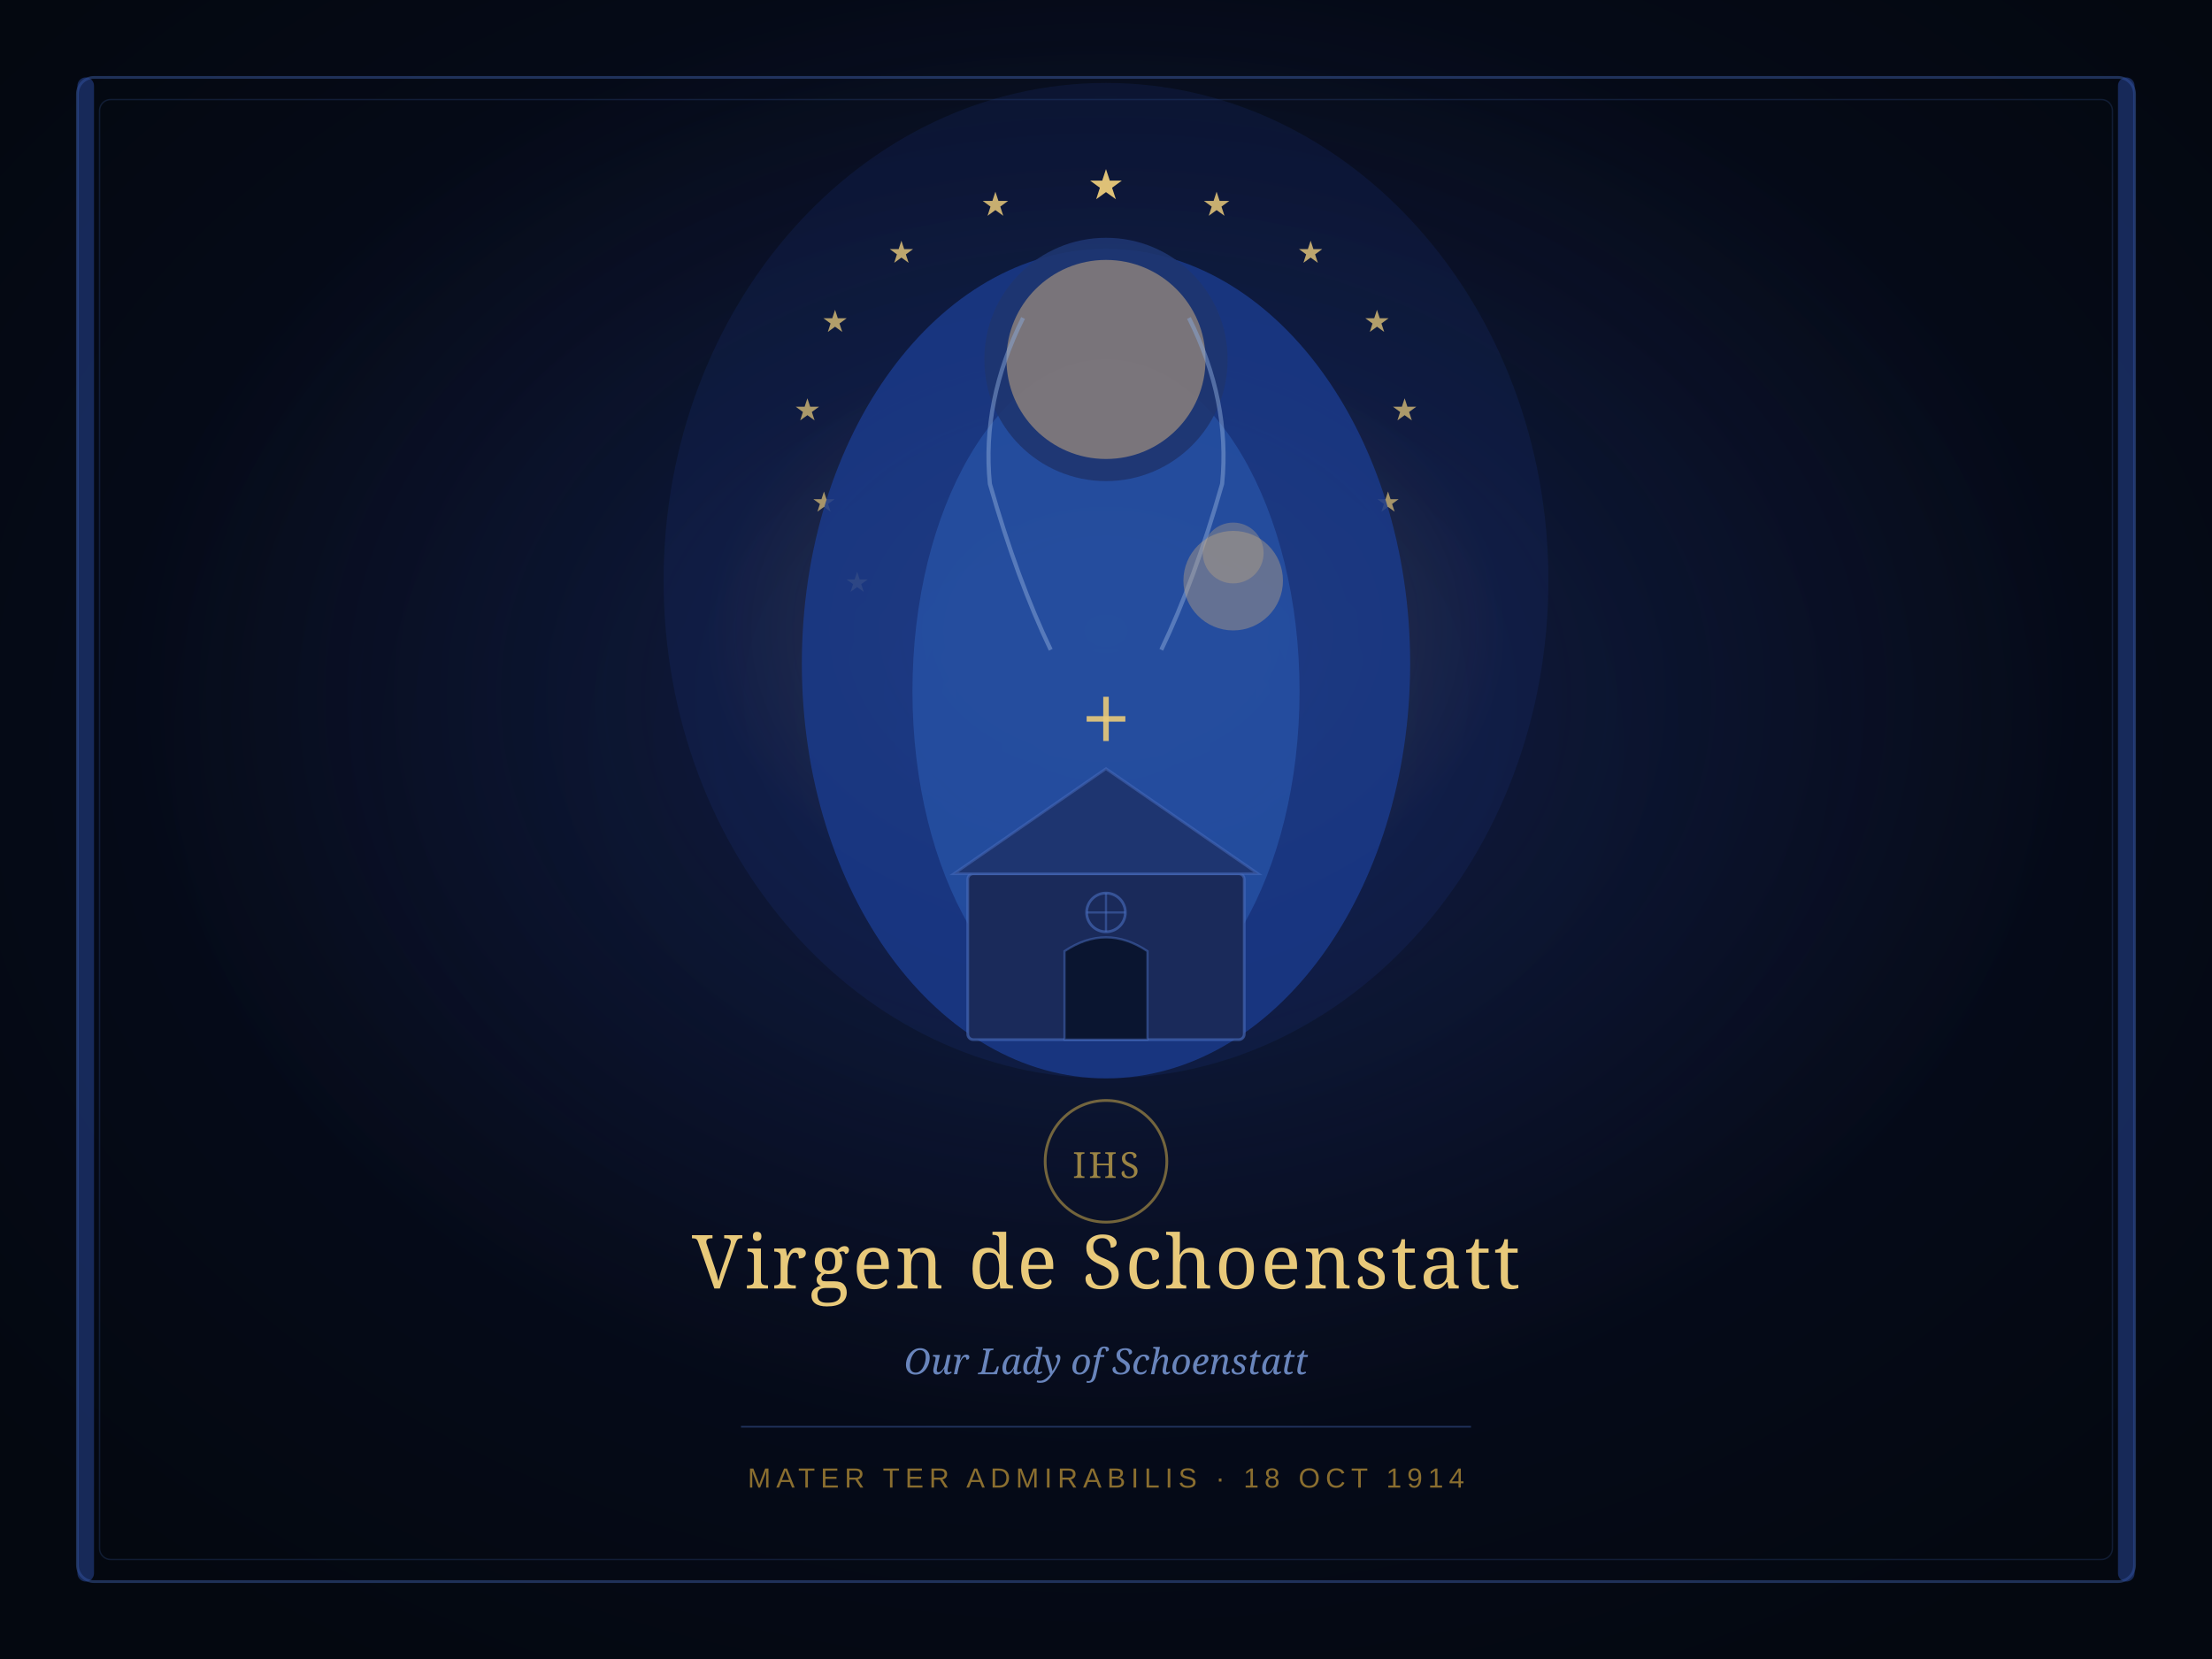
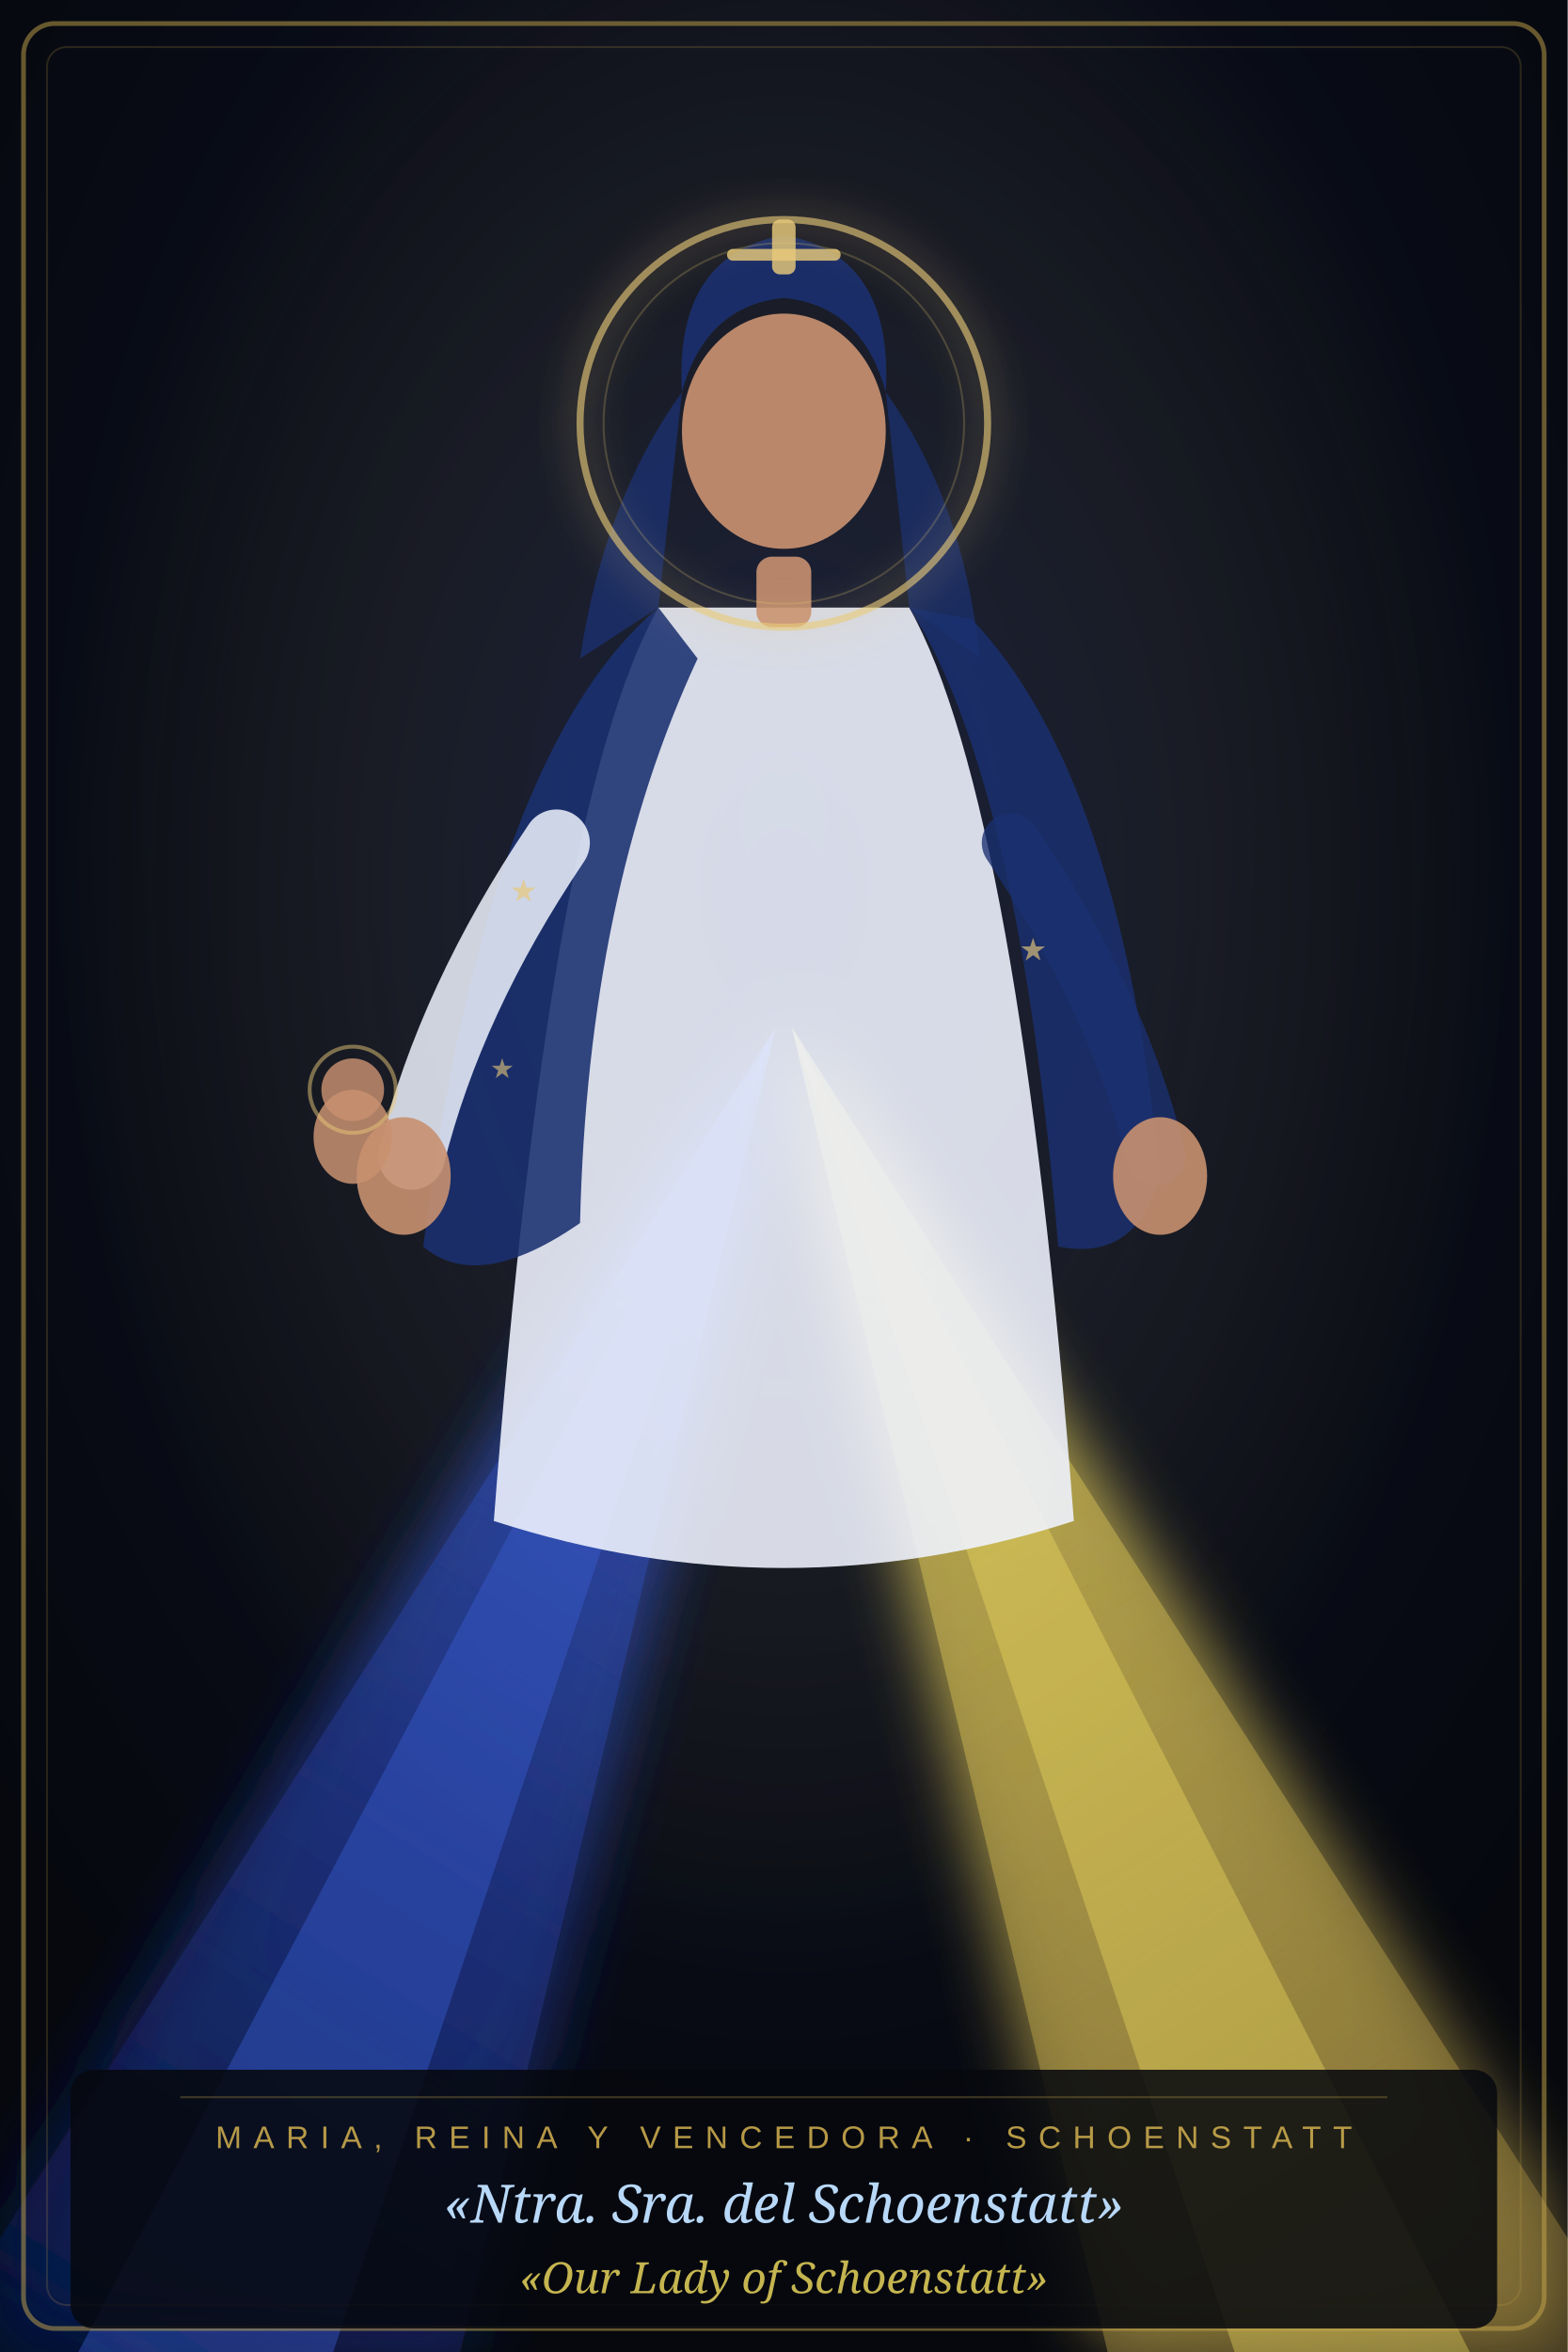
- <svg xmlns="http://www.w3.org/2000/svg" viewBox="0 0 800 600" width="800" height="600">
+ <svg xmlns="http://www.w3.org/2000/svg" viewBox="0 0 400 600">
  <defs>
-     <radialGradient id="sc-bg" cx="50%" cy="45%" r="65%">
-       <stop offset="0%" stop-color="#080f28" />
-       <stop offset="100%" stop-color="#040810" />
+     <radialGradient id="sh-bg" cx="50%" cy="35%" r="65%">
+       <stop offset="0%" stop-color="#0e1428" />
+       <stop offset="100%" stop-color="#06080e" />
    </radialGradient>
-     <radialGradient id="sc-glow" cx="50%" cy="42%" r="44%">
-       <stop offset="0%" stop-color="#3a5abf" stop-opacity="0.22" />
-       <stop offset="100%" stop-color="#3a5abf" stop-opacity="0" />
-     </radialGradient>
-     <radialGradient id="sc-halo" cx="50%" cy="38%" r="18%">
-       <stop offset="0%" stop-color="#c9a84c" stop-opacity="0.28" />
+     <radialGradient id="sh-atm" cx="50%" cy="38%" r="46%">
+       <stop offset="0%" stop-color="#1a3070" stop-opacity="0.28" />
      <stop offset="100%" stop-color="#c9a84c" stop-opacity="0" />
    </radialGradient>
+     <linearGradient id="sh-r1" x1="50%" y1="0%" x2="10%" y2="100%">
+       <stop offset="0%" stop-color="#3a60d8" stop-opacity="1" />
+       <stop offset="100%" stop-color="#0d1a60" stop-opacity="0.4" />
+     </linearGradient>
+     <linearGradient id="sh-r2" x1="50%" y1="0%" x2="90%" y2="100%">
+       <stop offset="0%" stop-color="#f5e060" stop-opacity="1" />
+       <stop offset="100%" stop-color="#c9a84c" stop-opacity="0.4" />
+     </linearGradient>
+     <filter id="sh-gl">
+       <feGaussianBlur stdDeviation="9" result="b" />
+       <feMerge>
+         <feMergeNode in="b" />
+         <feMergeNode in="b" />
+         <feMergeNode in="SourceGraphic" />
+       </feMerge>
+     </filter>
+     <filter id="sh-g2">
+       <feGaussianBlur stdDeviation="5" result="b" />
+       <feMerge>
+         <feMergeNode in="b" />
+         <feMergeNode in="SourceGraphic" />
+       </feMerge>
+     </filter>
  </defs>
-   <rect width="800" height="600" fill="url(#sc-bg)" />
-   <rect width="800" height="600" fill="url(#sc-glow)" />
-   <rect width="800" height="600" fill="url(#sc-halo)" />
-   <rect x="28" y="28" width="744" height="544" rx="6" fill="none" stroke="#4a6ec0" stroke-width="1" stroke-opacity="0.4" />
-   <rect x="36" y="36" width="728" height="528" rx="4" fill="none" stroke="#4a6ec0" stroke-width="0.5" stroke-opacity="0.2" />
-   <rect x="28" y="28" width="6" height="544" rx="3" fill="#2a4aa0" opacity="0.5" />
-   <rect x="766" y="28" width="6" height="544" rx="3" fill="#2a4aa0" opacity="0.5" />
-   <ellipse cx="400" cy="210" rx="160" ry="180" fill="#1a3a8a" opacity="0.18" />
-   <text x="400" y="72" font-family="Arial" font-size="15" fill="#e8c97a" opacity="0.95" text-anchor="middle">★</text>
-   <text x="440" y="78" font-family="Arial" font-size="12" fill="#e8c97a" opacity="0.85" text-anchor="middle">★</text>
-   <text x="474" y="95" font-family="Arial" font-size="11" fill="#e8c97a" opacity="0.80" text-anchor="middle">★</text>
-   <text x="498" y="120" font-family="Arial" font-size="11" fill="#e8c97a" opacity="0.75" text-anchor="middle">★</text>
-   <text x="508" y="152" font-family="Arial" font-size="11" fill="#e8c97a" opacity="0.72" text-anchor="middle">★</text>
-   <text x="502" y="185" font-family="Arial" font-size="10" fill="#e8c97a" opacity="0.68" text-anchor="middle">★</text>
-   <text x="360" y="78" font-family="Arial" font-size="12" fill="#e8c97a" opacity="0.85" text-anchor="middle">★</text>
-   <text x="326" y="95" font-family="Arial" font-size="11" fill="#e8c97a" opacity="0.80" text-anchor="middle">★</text>
-   <text x="302" y="120" font-family="Arial" font-size="11" fill="#e8c97a" opacity="0.75" text-anchor="middle">★</text>
-   <text x="292" y="152" font-family="Arial" font-size="11" fill="#e8c97a" opacity="0.72" text-anchor="middle">★</text>
-   <text x="298" y="185" font-family="Arial" font-size="10" fill="#e8c97a" opacity="0.68" text-anchor="middle">★</text>
-   <text x="310" y="214" font-family="Arial" font-size="10" fill="#e8c97a" opacity="0.62" text-anchor="middle">★</text>
-   <ellipse cx="400" cy="240" rx="110" ry="150" fill="#1a3a8a" opacity="0.85" />
-   <ellipse cx="400" cy="250" rx="70" ry="120" fill="#2a5ab0" opacity="0.60" />
-   <circle cx="400" cy="130" r="44" fill="#1e3570" opacity="0.9" />
-   <circle cx="400" cy="130" r="36" fill="#c4a882" opacity="0.55" />
-   <path d="M 370 115 Q 355 145 358 175 Q 368 210 380 235" stroke="#8aa8d8" stroke-width="1.5" fill="none" stroke-opacity="0.5" />
-   <path d="M 430 115 Q 445 145 442 175 Q 432 210 420 235" stroke="#8aa8d8" stroke-width="1.5" fill="none" stroke-opacity="0.5" />
-   <circle cx="446" cy="210" r="18" fill="#c4a882" opacity="0.40" />
-   <circle cx="446" cy="200" r="11" fill="#c4a882" opacity="0.35" />
-   <rect x="350" y="316" width="100" height="60" rx="2" fill="#1a2a5a" stroke="#4a6ec0" stroke-width="1" stroke-opacity="0.6" />
-   <polygon points="345,316 455,316 400,278" fill="#1e3570" stroke="#4a6ec0" stroke-width="1" stroke-opacity="0.5" />
-   <path d="M 385 376 L 385 344 Q 400 334 415 344 L 415 376 Z" fill="#0a1530" stroke="#4a6ec0" stroke-width="0.8" stroke-opacity="0.5" />
-   <line x1="400" y1="268" x2="400" y2="252" stroke="#e8c97a" stroke-width="2" stroke-opacity="0.9" />
-   <line x1="393" y1="260" x2="407" y2="260" stroke="#e8c97a" stroke-width="2" stroke-opacity="0.9" />
-   <circle cx="400" cy="330" r="7" fill="none" stroke="#4a6ec0" stroke-width="1" stroke-opacity="0.6" />
-   <line x1="400" y1="323" x2="400" y2="337" stroke="#4a6ec0" stroke-width="0.8" stroke-opacity="0.5" />
-   <line x1="393" y1="330" x2="407" y2="330" stroke="#4a6ec0" stroke-width="0.8" stroke-opacity="0.5" />
-   <circle cx="400" cy="420" r="22" fill="none" stroke="#c9a84c" stroke-width="1" stroke-opacity="0.55" />
-   <text x="400" y="426" text-anchor="middle" font-family="Georgia,serif" font-size="13" fill="#c9a84c" opacity="0.75" letter-spacing="1">IHS</text>
-   <text x="400" y="466" text-anchor="middle" font-family="Georgia,serif" font-size="27" fill="#e8c97a" letter-spacing="1">Virgen de Schoenstatt</text>
-   <text x="400" y="497" text-anchor="middle" font-family="Georgia,serif" font-size="13" fill="#7a9ad8" opacity="0.85" font-style="italic">Our Lady of Schoenstatt</text>
-   <line x1="268" y1="516" x2="532" y2="516" stroke="#4a6ec0" stroke-width="0.6" stroke-opacity="0.4" />
-   <text x="400" y="538" text-anchor="middle" font-family="Arial,sans-serif" font-size="10" fill="#8a6e2f" letter-spacing="2">MATER TER ADMIRABILIS · 18 OCT 1914</text>
+   <rect width="400" height="600" fill="url(#sh-bg)" />
+   <rect width="400" height="600" fill="url(#sh-atm)" />
+   <polygon points="198,262 -25,610 115,610" fill="url(#sh-r1)" filter="url(#sh-gl)" opacity="0.75" />
+   <polygon points="198,262 20,600  85,600" fill="#3a60d8" opacity="0.40" />
+   <polygon points="202,262 425,610 285,610" fill="url(#sh-r2)" filter="url(#sh-gl)" opacity="0.72" />
+   <polygon points="202,262 375,600 315,600" fill="#f5e060" opacity="0.36" />
+   <path d="M168,155 Q140,205 126,388 Q200,412 274,388 Q260,205 232,155 Z" fill="#f0f4ff" opacity="0.88" />
+   <path d="M168,155 Q124,192 108,318 Q122,330 148,312 Q150,228 178,168 Z" fill="#1a3070" opacity="0.88" />
+   <path d="M232,155 Q260,198 270,318 Q290,322 296,300 Q286,198 248,158 Z" fill="#1a3070" opacity="0.82" />
+   <path d="M142,215 Q115,255 105,295" stroke="#f0f4ff" stroke-width="17" fill="none" stroke-linecap="round" opacity="0.84" />
+   <path d="M258,215 Q285,255 295,295" stroke="#1a3070" stroke-width="15" fill="none" stroke-linecap="round" opacity="0.78" />
+   <ellipse cx="103" cy="300" rx="12" ry="15" fill="#c89070" opacity="0.9" />
+   <ellipse cx="296" cy="300" rx="12" ry="15" fill="#c89070" opacity="0.9" />
+   <rect x="193" y="142" width="14" height="18" rx="4" fill="#c89070" opacity="0.9" />
+   <ellipse cx="200" cy="110" rx="26" ry="30" fill="#c89070" opacity="0.92" />
+   <path d="M174,100 Q172,65 200,60 Q228,65 226,100 Q220,78 200,76 Q180,78 174,100 Z" fill="#1a3070" opacity="0.88" />
+   <path d="M174,100 Q154,128 148,168 L168,155 Z" fill="#1a3070" opacity="0.78" />
+   <path d="M226,100 Q246,128 250,168 L232,155 Z" fill="#1a3070" opacity="0.72" />
+   <ellipse cx="90" cy="290" rx="10" ry="12" fill="#c89070" opacity="0.85" />
+   <circle cx="90" cy="278" r="8" fill="#c89070" opacity="0.82" />
+   <circle cx="90" cy="278" r="11" fill="none" stroke="#e8c97a" stroke-width="1" stroke-opacity="0.5" />
+   <circle cx="200" cy="108" r="52" fill="none" stroke="#e8c97a" stroke-width="1.8" stroke-opacity="0.62" filter="url(#sh-g2)" />
+   <circle cx="200" cy="108" r="46" fill="none" stroke="#e8c97a" stroke-width="0.5" stroke-opacity="0.22" />
+   <rect x="197" y="56" width="6" height="14" rx="2" fill="#e8c97a" opacity="0.82" />
+   <line x1="187" y1="65" x2="213" y2="65" stroke="#e8c97a" stroke-width="3" stroke-opacity="0.82" stroke-linecap="round" />
+   <text x="130" y="230" font-family="Arial" font-size="8" fill="#e8c97a" opacity="0.7">★</text>
+   <text x="260" y="245" font-family="Arial" font-size="8" fill="#e8c97a" opacity="0.65">★</text>
+   <text x="125" y="275" font-family="Arial" font-size="7" fill="#e8c97a" opacity="0.6">★</text>
+   <rect x="6" y="6" width="388" height="588" rx="8" fill="none" stroke="#c9a84c" stroke-width="1.2" stroke-opacity="0.5" />
+   <rect x="12" y="12" width="376" height="576" rx="5" fill="none" stroke="#c9a84c" stroke-width="0.5" stroke-opacity="0.18" />
+   <rect x="18" y="528" width="364" height="66" rx="6" fill="#06080e" opacity="0.86" />
+   <line x1="46" y1="535" x2="354" y2="535" stroke="#c9a84c" stroke-width="0.5" stroke-opacity="0.28" />
+   <text x="200" y="548" text-anchor="middle" font-family="Arial,sans-serif" font-size="8" fill="#c9a84c" letter-spacing="3" opacity="0.9">MARIA, REINA Y VENCEDORA  ·  SCHOENSTATT</text>
+   <text x="200" y="567" text-anchor="middle" font-family="Georgia,serif" font-size="13.5" fill="#b8d8f8" font-style="italic">«Ntra. Sra. del Schoenstatt»</text>
+   <text x="200" y="585" text-anchor="middle" font-family="Georgia,serif" font-size="11" fill="#f5e060" font-style="italic" opacity="0.8">«Our Lady of Schoenstatt»</text>
</svg>
